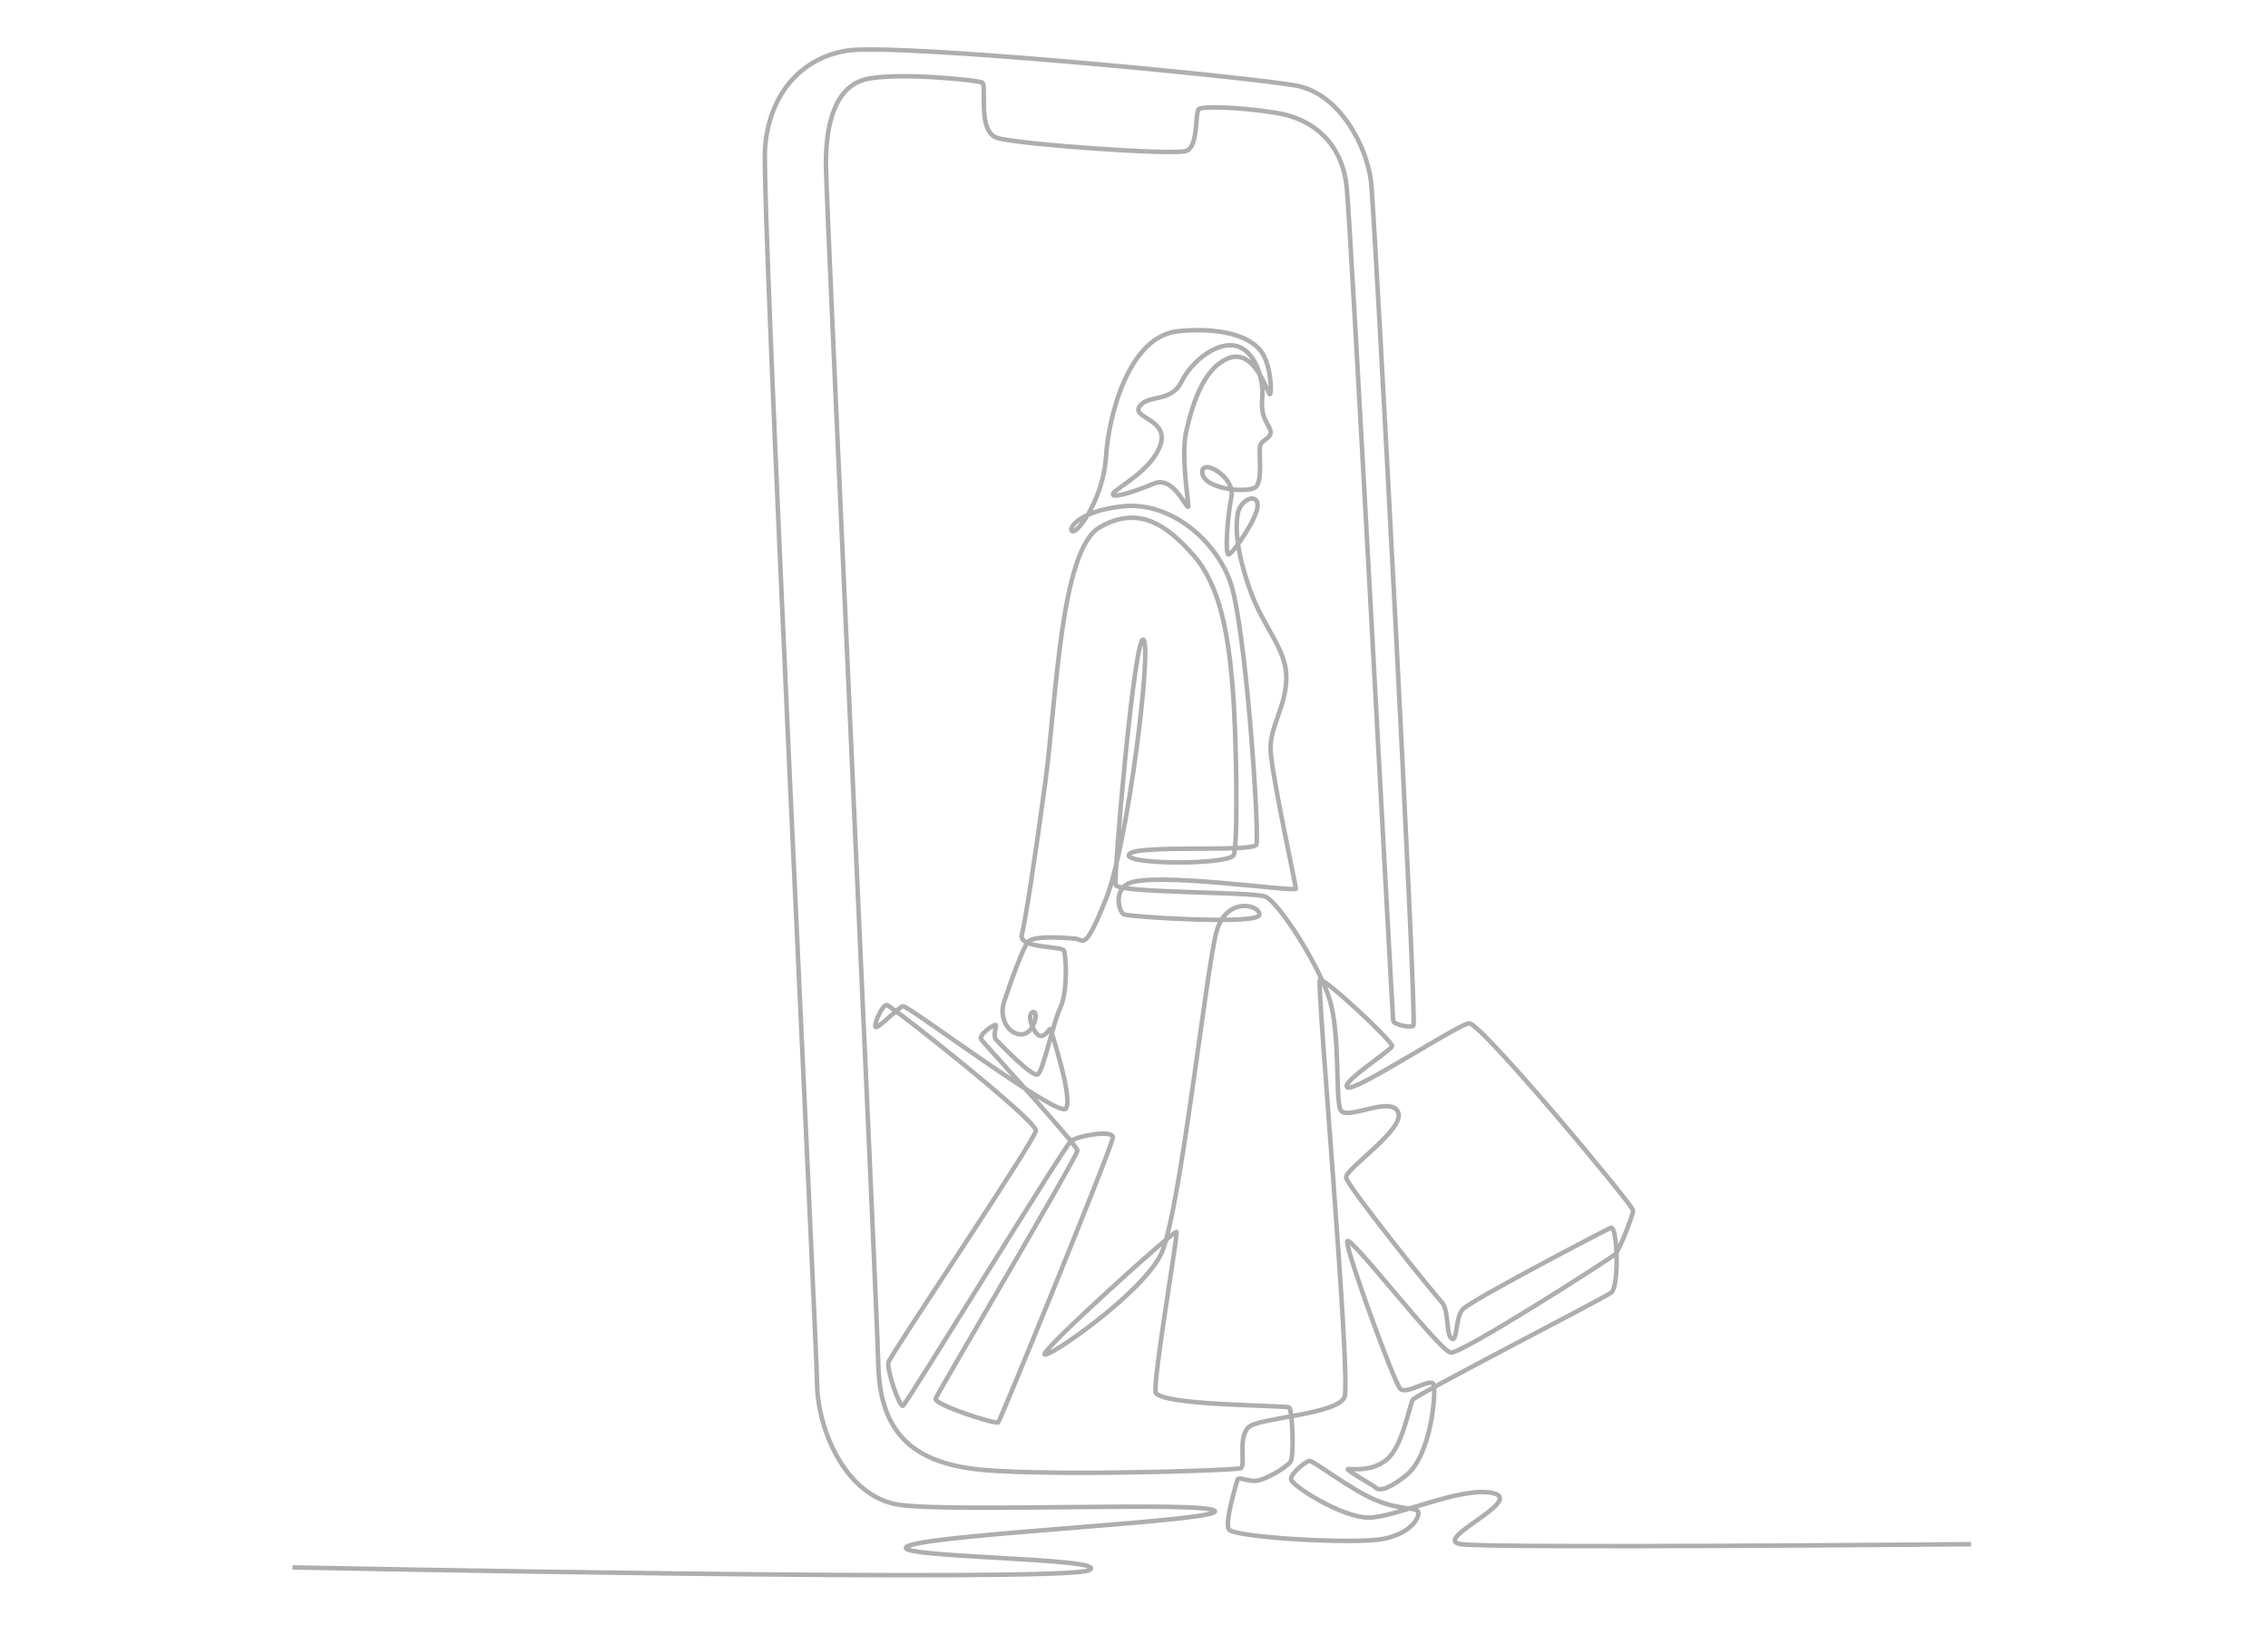
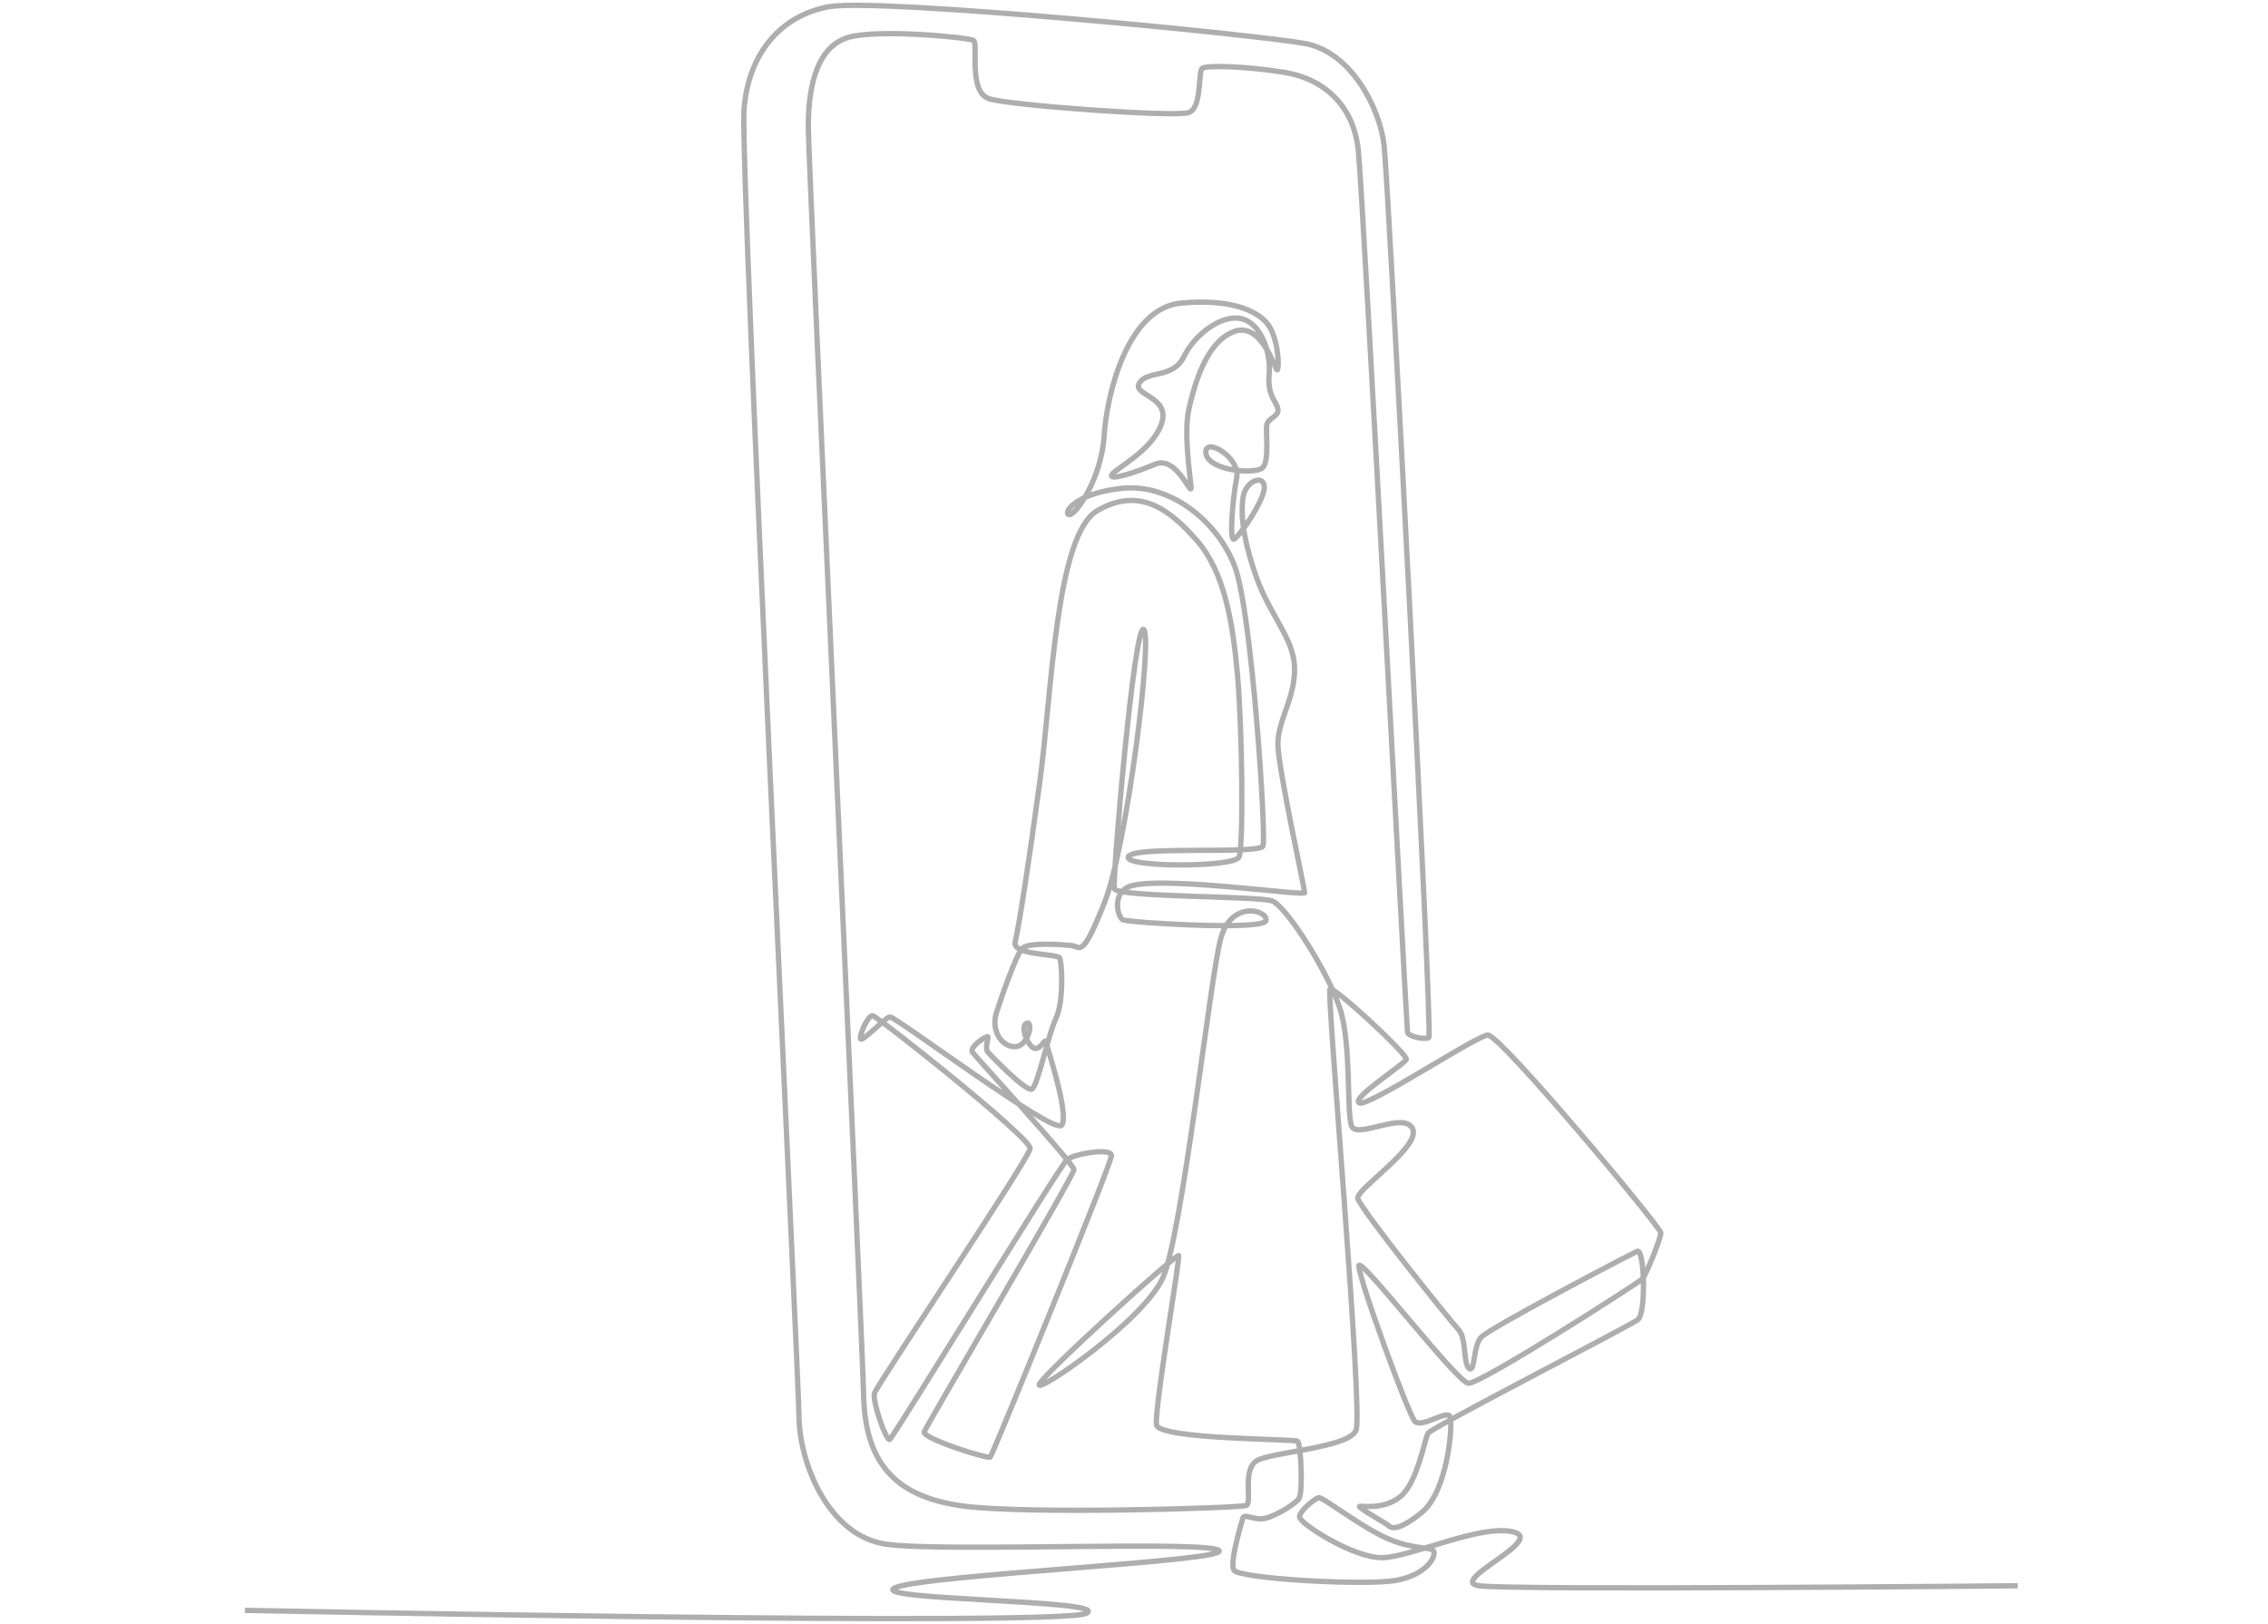
- <svg xmlns="http://www.w3.org/2000/svg" width="504" height="361" viewBox="0 0 504 361" fill="none">
-   <path d="M65 348.27C65 348.27 236.358 351.713 242.021 348.885C247.684 346.056 195.242 346.179 201.89 343.473C208.537 340.767 271.812 337.939 269.965 335.725C268.119 333.511 211.984 336.094 199.92 334.372C187.856 332.65 181.701 317.523 181.578 307.56C181.455 297.598 169.145 44.489 170.006 32.928C170.868 21.367 177.516 13.127 187.979 11.282C198.443 9.437 278.213 17.185 288.061 19.03C297.909 20.875 303.818 32.805 304.68 40.43C305.542 48.055 314.959 227.434 314.097 227.926C313.236 228.418 309.789 227.68 309.604 226.819C309.419 225.958 300.248 51.007 299.264 41.537C298.279 32.067 292.124 26.409 283.506 25.056C274.889 23.704 267.442 23.642 266.457 24.195C265.472 24.749 266.457 32.559 263.564 33.543C260.671 34.527 226.264 32.067 221.647 30.652C217.031 29.238 219.432 18.968 218.262 18.354C217.093 17.738 198.566 15.955 192.164 17.677C185.763 19.399 183.424 27.147 183.547 36.986C183.67 46.825 194.811 288.313 195.18 303.256C195.55 318.199 202.751 324.471 215.862 326.316C228.972 328.161 274.397 326.777 275.689 326.224C276.982 325.67 274.766 318.66 277.905 316.815C281.044 314.971 297.201 314.14 298.771 310.451C300.34 306.761 292.554 218.455 293.293 217.718C294.031 216.98 309.666 231.492 309.358 232.476C309.05 233.46 297.663 240.655 299.448 241.639C301.233 242.623 323.945 227.618 326.469 227.372C328.992 227.126 362.907 267.835 362.907 268.942C362.907 270.049 359.83 277.797 358.968 278.658C358.106 279.519 324.869 300.796 322.407 300.55C319.944 300.304 299.756 273.985 299.386 275.83C299.017 277.674 309.727 307.007 311.143 308.544C312.558 310.082 318.036 305.962 318.59 307.622C319.144 309.282 318.098 323.303 312.497 327.792C306.896 332.281 305.849 330.682 305.418 330.313C304.987 329.944 299.202 326.685 299.509 326.439C299.817 326.193 304.495 327.3 308.127 324.348C311.758 321.397 313.174 312.173 313.974 311.004C314.774 309.836 356.198 288.59 358.045 287.206C359.891 285.822 359.43 272.171 357.952 272.816C356.475 273.462 326.838 288.959 325.084 290.896C323.33 292.833 323.884 298.275 322.591 297.445C321.299 296.615 322.037 291.08 320.375 289.327C318.714 287.575 299.417 263.592 299.14 261.655C298.863 259.718 312.435 250.863 310.681 247.081C308.927 243.299 298.956 249.295 297.848 246.528C296.74 243.76 297.848 229.647 295.447 221.991C293.047 214.335 284.091 200.315 281.137 199.208C278.182 198.101 248.422 198.47 247.93 196.625C247.437 194.78 252.115 140.789 254.085 142.141C256.054 143.494 250.638 187.524 245.837 199.577C241.036 211.63 240.851 208.739 238.882 208.555C236.912 208.371 229.711 207.817 228.48 209.231C227.249 210.646 224.294 219.009 223.125 222.637C221.955 226.265 224.048 229.771 226.941 229.832C229.834 229.894 231.003 224.298 229.465 224.912C227.926 225.527 229.957 230.262 231.311 230.201C232.665 230.139 233.342 227.987 233.527 228.848C233.711 229.709 238.574 244.314 236.82 246.343C235.066 248.373 201.705 223.314 200.659 223.56C199.612 223.806 194.627 229.156 194.504 228.11C194.38 227.065 196.104 223.191 197.089 223.314C198.074 223.437 230.449 249.018 230.203 251.232C229.957 253.446 197.95 300.919 197.458 302.641C196.966 304.363 199.92 312.726 200.659 312.357C201.397 311.988 236.481 254.799 237.959 253.569C239.436 252.339 247.314 250.986 247.314 252.708C247.314 254.43 222.325 315.555 221.832 316.047C221.34 316.539 207.429 312.111 207.922 310.758C208.414 309.405 239.436 256.889 239.436 255.659C239.436 254.43 218.878 232.107 218.078 231C217.277 229.893 221.34 227.249 221.34 227.803C221.34 228.356 220.663 230.263 221.34 231C222.017 231.738 229.341 239.364 230.572 238.749C231.804 238.134 233.896 227.618 235.62 223.929C237.343 220.239 236.912 212.183 236.42 211.199C235.927 210.215 226.326 210.707 227.064 207.756C227.803 204.804 229.834 191.952 232.296 173.749C234.758 155.547 235.62 122.217 244.36 117.175C253.1 112.132 259.378 116.744 265.226 123.386C271.073 130.027 272.858 140.604 273.843 151.796C274.828 162.988 275.136 187.77 274.151 189.984C273.166 192.198 249.53 192.198 250.884 189.861C252.239 187.524 278.459 189.492 279.198 187.647C279.936 185.802 276.859 138.452 273.289 128.982C269.719 119.512 259.748 111.394 249.469 112.501C239.19 113.608 237.035 117.974 238.451 118.036C239.867 118.097 245.222 110.349 245.776 101.494C246.33 92.639 250.715 74.636 261.933 73.576C273.15 72.515 279.013 75.559 280.767 78.88C282.522 82.2 282.614 87.412 282.198 87.596C281.783 87.781 278.967 77.311 273.058 79.571C267.149 81.831 264.795 90.779 263.641 95.667C262.487 100.556 263.779 109.227 264.056 112.086C264.333 114.946 261.194 105.445 256.486 107.428C251.777 109.411 246.699 110.933 247.391 109.642C248.084 108.351 255.932 104.615 257.87 98.85C259.809 93.085 251.361 92.946 253.254 90.271C255.147 87.596 260.225 89.533 262.579 84.783C264.933 80.032 270.565 75.882 274.674 76.85C278.782 77.819 280.906 83.953 280.49 88.519C280.075 93.085 282.06 94.238 282.337 95.806C282.614 97.374 280.398 97.697 280.029 99.034C279.659 100.372 280.675 106.829 279.059 108.212C277.443 109.596 267.749 108.812 267.195 105.168C266.641 101.525 274.535 105.86 273.658 110.334C272.781 114.808 272.135 123.432 273.058 123.202C273.981 122.971 279.567 114.992 279.475 112.225C279.383 109.458 275.597 110.933 275.043 114.208C274.489 117.483 274.828 122.709 277.782 131.073C280.737 139.436 285.722 143.986 285.845 150.259C285.968 156.531 282.337 161.205 282.337 166.186C282.337 171.167 287.969 196.625 287.969 197.456C287.969 198.286 256.018 193.556 250.669 196.349C247.467 198.02 248.638 202.621 249.746 203.174C250.854 203.728 279.471 205.527 279.84 203.314C280.209 201.1 272.507 198.943 270.291 207.153C268.075 215.362 262.21 269.311 258.147 278.351C254.085 287.391 231.927 302.518 232.111 300.858C232.296 299.197 261.225 273.001 261.471 273.739C261.717 274.477 256.301 306.208 256.793 309.283C257.286 312.357 285.722 312.234 286.461 312.726C287.2 313.218 287.63 323.488 286.769 324.779C285.907 326.07 281.168 328.838 279.136 329.022C277.105 329.207 275.197 327.915 274.951 328.899C274.705 329.883 272.181 337.939 273.043 339.784C273.905 341.629 301.11 343.166 307.388 341.936C313.667 340.706 315.575 337.016 315.144 335.91C314.713 334.803 311.266 335.664 305.604 333.265C299.941 330.867 291.693 324.349 290.893 324.595C290.093 324.841 286.892 327.3 286.892 328.653C286.892 330.006 298.217 337.262 304.249 337.201C310.281 337.139 324.992 330.068 331.886 331.789C338.78 333.511 317.975 342.12 324.623 343.104C331.27 344.088 438 343.104 438 343.104" stroke="#AEAEAE" stroke-miterlimit="10" />
+ <svg xmlns="http://www.w3.org/2000/svg" width="426" height="305" viewBox="0 0 426 305" fill="none">
+   <path d="M46 302.453C46 302.453 198.982 305.531 204.037 303.003C209.093 300.475 162.275 300.585 168.21 298.166C174.144 295.748 230.634 293.219 228.985 291.241C227.336 289.262 177.222 291.57 166.451 290.031C155.681 288.493 150.186 274.971 150.076 266.067C149.966 257.163 138.976 30.932 139.746 20.599C140.515 10.266 146.45 2.901 155.791 1.252C165.133 -0.397 236.348 6.528 245.14 8.177C253.933 9.826 259.208 20.489 259.977 27.305C260.746 34.12 269.154 194.45 268.384 194.889C267.615 195.329 264.538 194.669 264.373 193.9C264.208 193.13 256.021 36.758 255.141 28.294C254.262 19.83 248.767 14.773 241.074 13.564C233.381 12.354 226.732 12.3 225.853 12.794C224.974 13.289 225.853 20.269 223.27 21.149C220.687 22.028 189.97 19.83 185.849 18.565C181.727 17.301 183.871 8.122 182.827 7.573C181.782 7.023 165.242 5.429 159.528 6.968C153.813 8.507 151.725 15.432 151.834 24.227C151.944 33.021 161.89 248.864 162.22 262.22C162.55 275.576 168.979 281.182 180.683 282.831C192.388 284.48 232.941 283.243 234.095 282.749C235.249 282.254 233.271 275.988 236.073 274.339C238.876 272.69 253.3 271.948 254.702 268.651C256.103 265.353 249.152 186.425 249.811 185.765C250.47 185.106 264.428 198.077 264.153 198.957C263.878 199.836 253.713 206.267 255.306 207.146C256.9 208.025 277.176 194.614 279.429 194.395C281.682 194.175 311.96 230.561 311.96 231.55C311.96 232.539 309.212 239.465 308.443 240.234C307.674 241.004 278.001 260.021 275.803 259.801C273.605 259.582 255.581 236.057 255.251 237.706C254.921 239.355 264.483 265.573 265.747 266.947C267.011 268.321 271.901 264.638 272.396 266.122C272.89 267.606 271.956 280.138 266.956 284.15C261.955 288.163 261.021 286.734 260.636 286.404C260.252 286.074 255.086 283.161 255.361 282.941C255.636 282.721 259.812 283.711 263.054 281.072C266.296 278.434 267.56 270.19 268.274 269.145C268.989 268.101 305.97 249.111 307.619 247.874C309.267 246.638 308.855 234.436 307.537 235.013C306.218 235.59 279.759 249.441 278.193 251.172C276.627 252.904 277.121 257.768 275.967 257.026C274.813 256.284 275.473 251.337 273.989 249.771C272.506 248.204 255.279 226.768 255.031 225.037C254.784 223.305 266.901 215.391 265.335 212.01C263.769 208.63 254.867 213.989 253.877 211.516C252.888 209.042 253.877 196.428 251.734 189.585C249.591 182.742 241.596 170.211 238.958 169.221C236.321 168.232 209.752 168.562 209.313 166.913C208.873 165.264 213.049 117.006 214.808 118.215C216.566 119.424 211.731 158.778 207.444 169.551C203.158 180.324 202.993 177.741 201.235 177.576C199.477 177.411 193.047 176.916 191.948 178.18C190.849 179.445 188.212 186.92 187.168 190.162C186.124 193.405 187.992 196.538 190.575 196.593C193.157 196.648 194.201 191.647 192.828 192.196C191.454 192.746 193.267 196.978 194.476 196.923C195.685 196.868 196.289 194.944 196.454 195.714C196.619 196.483 200.96 209.537 199.394 211.351C197.828 213.165 168.045 190.767 167.111 190.987C166.177 191.207 161.726 195.989 161.616 195.054C161.506 194.12 163.044 190.657 163.924 190.767C164.803 190.877 193.707 213.742 193.487 215.721C193.267 217.699 164.693 260.131 164.253 261.67C163.814 263.209 166.451 270.684 167.111 270.355C167.77 270.025 199.092 218.908 200.411 217.809C201.73 216.71 208.763 215.501 208.763 217.04C208.763 218.579 186.453 273.213 186.014 273.652C185.574 274.092 173.155 270.135 173.595 268.926C174.034 267.716 201.73 220.777 201.73 219.678C201.73 218.579 183.376 198.627 182.662 197.638C181.947 196.648 185.574 194.285 185.574 194.779C185.574 195.274 184.97 196.978 185.574 197.638C186.179 198.297 192.718 205.113 193.817 204.563C194.916 204.013 196.784 194.615 198.323 191.317C199.861 188.019 199.477 180.819 199.037 179.939C198.597 179.06 190.025 179.5 190.685 176.861C191.344 174.223 193.157 162.736 195.355 146.466C197.553 130.197 198.323 100.407 206.126 95.9C213.929 91.393 219.534 95.515 224.754 101.451C229.974 107.387 231.568 116.841 232.447 126.844C233.326 136.848 233.601 158.998 232.722 160.977C231.842 162.955 210.741 162.955 211.95 160.867C213.159 158.778 236.568 160.537 237.228 158.888C237.887 157.239 235.139 114.917 231.952 106.453C228.765 97.988 219.863 90.733 210.686 91.722C201.51 92.712 199.586 96.614 200.85 96.669C202.114 96.724 206.895 89.799 207.389 81.884C207.884 73.969 211.799 57.879 221.814 56.931C231.829 55.982 237.063 58.703 238.629 61.671C240.195 64.639 240.277 69.297 239.906 69.462C239.535 69.627 237.021 60.27 231.746 62.289C226.471 64.309 224.369 72.306 223.339 76.676C222.309 81.046 223.463 88.796 223.71 91.352C223.957 93.907 221.155 85.415 216.951 87.188C212.747 88.96 208.214 90.321 208.832 89.167C209.45 88.013 216.456 84.673 218.187 79.52C219.918 74.368 212.376 74.244 214.066 71.853C215.756 69.462 220.289 71.194 222.391 66.948C224.493 62.702 229.521 58.992 233.189 59.857C236.857 60.723 238.752 66.206 238.381 70.287C238.011 74.368 239.783 75.398 240.03 76.8C240.277 78.201 238.299 78.49 237.969 79.686C237.64 80.881 238.546 86.652 237.104 87.889C235.661 89.126 227.007 88.425 226.512 85.168C226.018 81.912 233.065 85.787 232.282 89.785C231.499 93.784 230.922 101.492 231.746 101.286C232.57 101.08 237.557 93.949 237.475 91.475C237.392 89.002 234.013 90.321 233.518 93.248C233.024 96.175 233.326 100.847 235.964 108.322C238.601 115.797 243.052 119.864 243.162 125.47C243.272 131.077 240.03 135.254 240.03 139.706C240.03 144.158 245.058 166.913 245.058 167.655C245.058 168.397 216.534 164.17 211.758 166.666C208.899 168.159 209.945 172.272 210.934 172.767C211.923 173.261 237.471 174.87 237.801 172.891C238.13 170.912 231.254 168.985 229.276 176.322C227.298 183.66 222.061 231.88 218.434 239.96C214.808 248.039 195.026 261.56 195.19 260.076C195.355 258.592 221.182 235.178 221.402 235.837C221.622 236.497 216.786 264.858 217.226 267.606C217.665 270.355 243.052 270.245 243.712 270.684C244.371 271.124 244.756 280.303 243.987 281.457C243.217 282.612 238.986 285.085 237.173 285.25C235.359 285.415 233.656 284.261 233.436 285.14C233.216 286.019 230.963 293.22 231.733 294.869C232.502 296.518 256.79 297.892 262.395 296.792C268 295.693 269.703 292.395 269.319 291.406C268.934 290.417 265.857 291.186 260.802 289.042C255.746 286.899 248.383 281.073 247.668 281.293C246.954 281.512 244.097 283.711 244.097 284.92C244.097 286.129 254.207 292.615 259.593 292.56C264.978 292.505 278.111 286.184 284.265 287.723C290.42 289.262 271.847 296.957 277.781 297.837C283.716 298.716 379 297.837 379 297.837" stroke="#AEAEAE" stroke-miterlimit="10" />
</svg>
